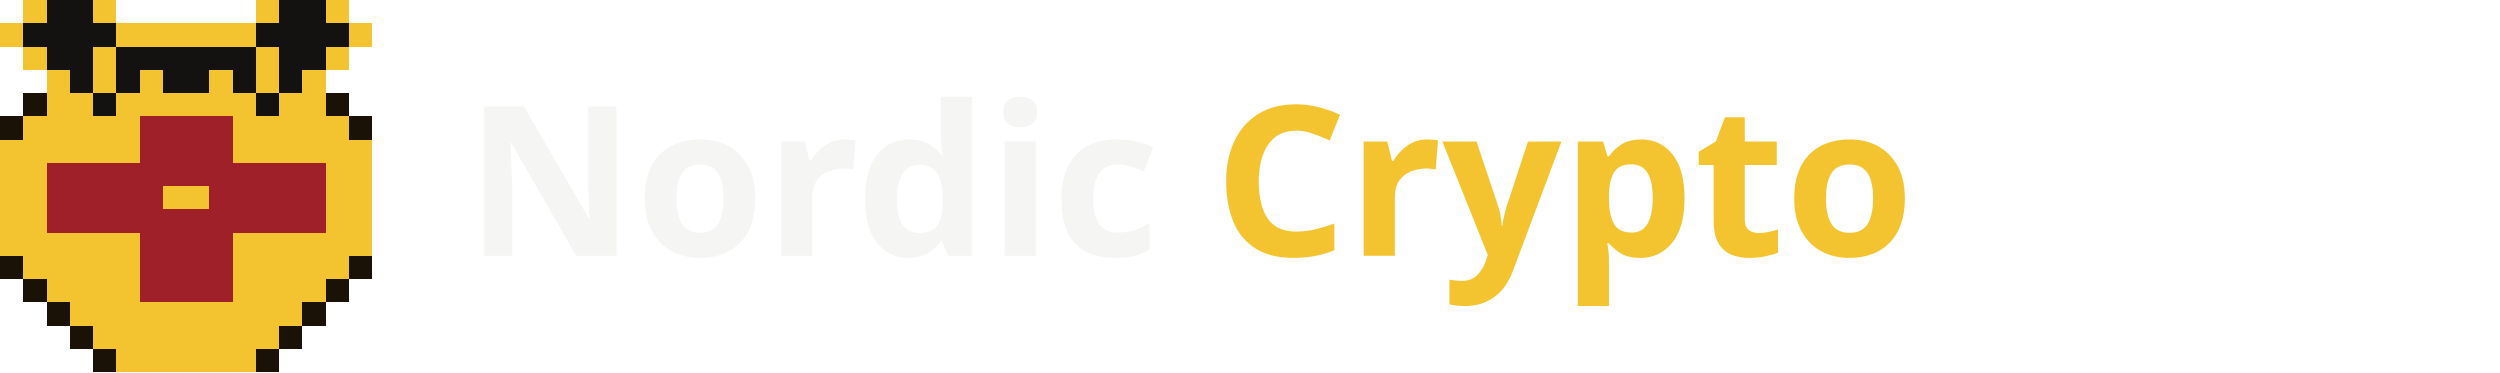
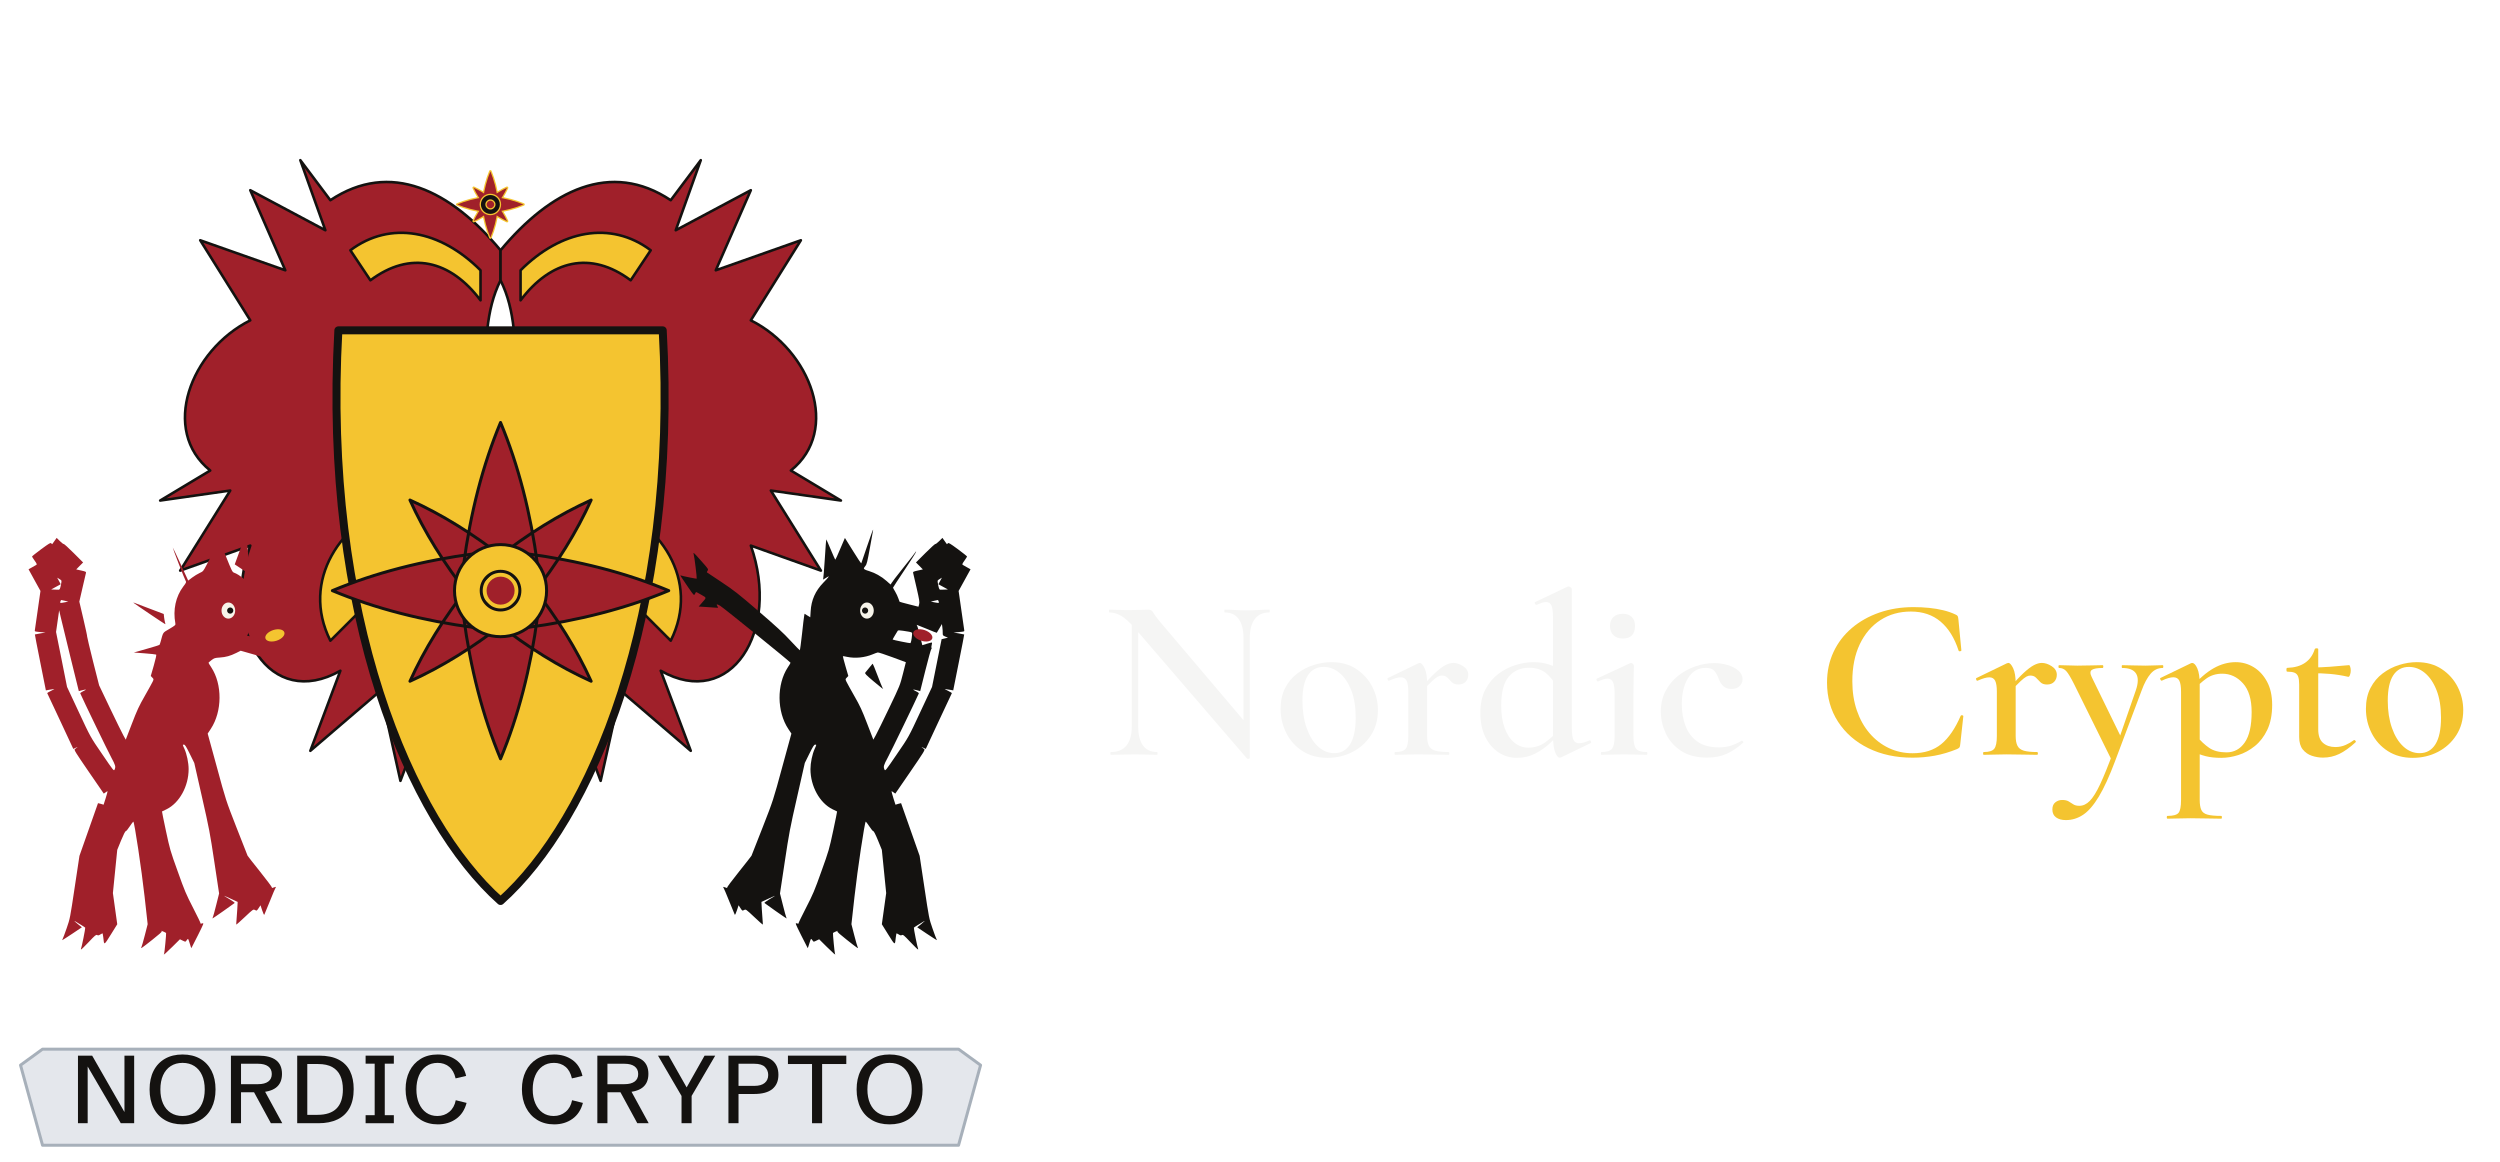
- <svg xmlns="http://www.w3.org/2000/svg" viewBox="0 0 430 64" role="img">
-   <svg x="0" y="0" width="64" height="64" viewBox="0 0 16 16" shape-rendering="crispEdges">
-     <rect x="1" y="0" width="1" height="1" fill="#F4C430" />
-     <rect x="4" y="0" width="1" height="1" fill="#F4C430" />
-     <rect x="11" y="0" width="1" height="1" fill="#F4C430" />
-     <rect x="14" y="0" width="1" height="1" fill="#F4C430" />
-     <rect x="0" y="1" width="1" height="1" fill="#F4C430" />
-     <rect x="5" y="1" width="6" height="1" fill="#F4C430" />
-     <rect x="15" y="1" width="1" height="1" fill="#F4C430" />
-     <rect x="1" y="2" width="1" height="1" fill="#F4C430" />
-     <rect x="4" y="2" width="1" height="1" fill="#F4C430" />
-     <rect x="11" y="2" width="1" height="1" fill="#F4C430" />
-     <rect x="14" y="2" width="1" height="1" fill="#F4C430" />
-     <rect x="2" y="3" width="1" height="1" fill="#F4C430" />
-     <rect x="4" y="3" width="1" height="1" fill="#F4C430" />
-     <rect x="6" y="3" width="1" height="1" fill="#F4C430" />
-     <rect x="9" y="3" width="1" height="1" fill="#F4C430" />
-     <rect x="11" y="3" width="1" height="1" fill="#F4C430" />
-     <rect x="13" y="3" width="1" height="1" fill="#F4C430" />
-     <rect x="2" y="4" width="2" height="1" fill="#F4C430" />
-     <rect x="5" y="4" width="6" height="1" fill="#F4C430" />
-     <rect x="12" y="4" width="2" height="1" fill="#F4C430" />
-     <rect x="1" y="5" width="5" height="1" fill="#F4C430" />
-     <rect x="10" y="5" width="5" height="1" fill="#F4C430" />
-     <rect x="0" y="6" width="6" height="1" fill="#F4C430" />
-     <rect x="10" y="6" width="6" height="1" fill="#F4C430" />
-     <rect x="0" y="7" width="2" height="1" fill="#F4C430" />
-     <rect x="14" y="7" width="2" height="1" fill="#F4C430" />
-     <rect x="0" y="8" width="2" height="1" fill="#F4C430" />
-     <rect x="7" y="8" width="2" height="1" fill="#F4C430" />
-     <rect x="14" y="8" width="2" height="1" fill="#F4C430" />
-     <rect x="0" y="9" width="2" height="1" fill="#F4C430" />
-     <rect x="14" y="9" width="2" height="1" fill="#F4C430" />
-     <rect x="0" y="10" width="6" height="1" fill="#F4C430" />
-     <rect x="10" y="10" width="6" height="1" fill="#F4C430" />
-     <rect x="1" y="11" width="5" height="1" fill="#F4C430" />
-     <rect x="10" y="11" width="5" height="1" fill="#F4C430" />
-     <rect x="2" y="12" width="4" height="1" fill="#F4C430" />
-     <rect x="10" y="12" width="4" height="1" fill="#F4C430" />
-     <rect x="3" y="13" width="10" height="1" fill="#F4C430" />
-     <rect x="4" y="14" width="8" height="1" fill="#F4C430" />
-     <rect x="5" y="15" width="6" height="1" fill="#F4C430" />
-     <rect x="6" y="5" width="4" height="1" fill="#A0202A" />
-     <rect x="6" y="6" width="4" height="1" fill="#A0202A" />
-     <rect x="2" y="7" width="12" height="1" fill="#A0202A" />
-     <rect x="2" y="8" width="5" height="1" fill="#A0202A" />
-     <rect x="9" y="8" width="5" height="1" fill="#A0202A" />
-     <rect x="2" y="9" width="12" height="1" fill="#A0202A" />
-     <rect x="6" y="10" width="4" height="1" fill="#A0202A" />
-     <rect x="6" y="11" width="4" height="1" fill="#A0202A" />
-     <rect x="6" y="12" width="4" height="1" fill="#A0202A" />
-     <rect x="2" y="0" width="2" height="1" fill="#141210" />
-     <rect x="12" y="0" width="2" height="1" fill="#141210" />
-     <rect x="1" y="1" width="4" height="1" fill="#141210" />
-     <rect x="11" y="1" width="4" height="1" fill="#141210" />
-     <rect x="2" y="2" width="2" height="1" fill="#141210" />
-     <rect x="5" y="2" width="6" height="1" fill="#141210" />
-     <rect x="12" y="2" width="2" height="1" fill="#141210" />
-     <rect x="3" y="3" width="1" height="1" fill="#141210" />
-     <rect x="5" y="3" width="1" height="1" fill="#141210" />
-     <rect x="7" y="3" width="2" height="1" fill="#141210" />
-     <rect x="10" y="3" width="1" height="1" fill="#141210" />
-     <rect x="12" y="3" width="1" height="1" fill="#141210" />
-     <rect x="4" y="4" width="1" height="1" fill="#141210" />
-     <rect x="11" y="4" width="1" height="1" fill="#141210" />
-     <rect x="1" y="4" width="1" height="1" fill="#1A1206" />
-     <rect x="14" y="4" width="1" height="1" fill="#1A1206" />
-     <rect x="0" y="5" width="1" height="1" fill="#1A1206" />
-     <rect x="15" y="5" width="1" height="1" fill="#1A1206" />
-     <rect x="0" y="11" width="1" height="1" fill="#1A1206" />
-     <rect x="15" y="11" width="1" height="1" fill="#1A1206" />
-     <rect x="1" y="12" width="1" height="1" fill="#1A1206" />
-     <rect x="14" y="12" width="1" height="1" fill="#1A1206" />
-     <rect x="2" y="13" width="1" height="1" fill="#1A1206" />
-     <rect x="13" y="13" width="1" height="1" fill="#1A1206" />
-     <rect x="3" y="14" width="1" height="1" fill="#1A1206" />
-     <rect x="12" y="14" width="1" height="1" fill="#1A1206" />
-     <rect x="4" y="15" width="1" height="1" fill="#1A1206" />
-     <rect x="11" y="15" width="1" height="1" fill="#1A1206" />
-   </svg>
-   <text x="80" y="44" xml:space="preserve" font-family="Noto Sans, system-ui, sans-serif" font-weight="700" font-size="36" fill="#F5F5F4">Nordic <tspan fill="#F4C430">Crypto</tspan>
-   </text>
+ <svg xmlns="http://www.w3.org/2000/svg" viewBox="0 0 688.9 320" role="img">
+   <g transform="scale(0.27586)">
+     <g id="mantling">
+       <path d="M 500 250 C 450 190 390 160 330 200 L 300 160 L 325 230 L 250 190 L 285 270 L 200 240 L 250 320 C 190 350 160 430 210 470 L 160 500 L 230 490 L 180 570 L 250 545 C 220 630 270 710 340 670 L 310 750 L 380 690 L 400 780 L 430 700 C 460 620 430 540 470 490 C 500 420 470 340 500 280 Z" fill="#A0202A" stroke="#141210" stroke-width="2.6" stroke-linejoin="round" />
+       <path d="M 480 270 C 440 230 390 220 350 250 L 370 280 C 410 250 450 260 480 300 Z" fill="#F4C430" stroke="#141210" stroke-width="2.6" stroke-linejoin="round" />
+       <path d="M 400 500 C 340 520 300 580 330 640 L 370 600 C 360 560 390 530 430 540 Z" fill="#F4C430" stroke="#141210" stroke-width="2.6" stroke-linejoin="round" />
+       <g transform="translate(1000 0) scale(-1 1)">
+         <path d="M 500 250 C 450 190 390 160 330 200 L 300 160 L 325 230 L 250 190 L 285 270 L 200 240 L 250 320 C 190 350 160 430 210 470 L 160 500 L 230 490 L 180 570 L 250 545 C 220 630 270 710 340 670 L 310 750 L 380 690 L 400 780 L 430 700 C 460 620 430 540 470 490 C 500 420 470 340 500 280 Z" fill="#A0202A" stroke="#141210" stroke-width="2.6" stroke-linejoin="round" />
+         <path d="M 480 270 C 440 230 390 220 350 250 L 370 280 C 410 250 450 260 480 300 Z" fill="#F4C430" stroke="#141210" stroke-width="2.6" stroke-linejoin="round" />
+         <path d="M 400 500 C 340 520 300 580 330 640 L 370 600 C 360 560 390 530 430 540 Z" fill="#F4C430" stroke="#141210" stroke-width="2.6" stroke-linejoin="round" />
+       </g>
+     </g>
+     <g transform="translate(8 520) scale(0.62)">
+       <g transform="translate(0,760) scale(0.1,-0.1)" fill="#A0202A" stroke="none">
+         <path d="M3251 7260 l0 -275 -53 -102 c-52 -99 -54 -102 -111 -128 -31 -14 -86 -48 -121 -74 l-63 -48 -123 269 c-68 147 -124 267 -126 265 -5 -5 192 -515 209 -540 12 -19 9 -27 -40 -91 -121 -161 -167 -374 -127 -591 5 -29 2 -32 -95 -90 -112 -66 -98 -46 -143 -210 -6 -22 -14 -43 -18 -48 -4 -4 -98 -34 -210 -65 l-203 -58 174 -13 c96 -8 179 -16 185 -20 8 -4 -4 -59 -37 -176 l-49 -169 25 -26 c24 -25 24 -25 6 -65 -10 -22 -68 -126 -127 -230 -93 -162 -124 -229 -208 -448 l-99 -257 -40 72 c-22 40 -119 237 -215 438 l-174 365 -99 390 c-53 214 -96 392 -94 396 3 3 -25 132 -61 285 l-65 278 51 222 c28 121 53 230 56 241 5 17 -4 22 -76 38 l-81 18 55 56 56 56 -153 153 c-84 84 -156 149 -160 145 -4 -4 -31 17 -60 45 l-53 53 -34 -48 c-18 -26 -35 -50 -37 -52 -2 -3 -9 3 -16 12 -11 14 -29 3 -162 -94 -82 -61 -149 -114 -148 -119 1 -5 21 -35 43 -67 32 -44 38 -60 28 -66 -7 -5 -39 -23 -70 -40 l-57 -32 96 -175 96 -174 -43 -301 c-23 -165 -44 -312 -47 -327 -5 -26 -5 -26 83 -34 l89 -8 -85 -14 c-47 -8 -86 -16 -87 -17 -2 -1 38 -204 87 -450 50 -247 90 -450 90 -451 0 0 30 5 67 12 38 7 69 11 70 10 2 -1 -24 -15 -57 -31 -33 -16 -59 -32 -58 -36 2 -3 97 -207 212 -452 l208 -446 42 20 c22 10 32 13 21 5 -11 -8 -28 -21 -38 -28 -16 -12 4 -44 224 -365 l242 -352 29 20 c16 12 30 20 32 18 2 -2 -12 -52 -30 -111 l-34 -106 -45 14 c-25 7 -45 12 -45 11 0 -2 -67 -193 -150 -426 l-149 -423 -76 -504 c-75 -502 -76 -506 -130 -662 -30 -86 -59 -165 -65 -174 -6 -10 -8 -18 -5 -18 3 0 75 47 160 103 l155 104 -60 48 c-63 51 -79 70 -32 39 15 -10 53 -33 85 -52 31 -19 59 -37 61 -41 5 -8 -58 -323 -68 -339 -4 -7 -3 -12 2 -12 6 0 61 55 124 121 101 108 117 120 134 111 16 -8 27 -7 50 9 16 10 32 19 35 19 4 0 10 -29 14 -65 14 -134 9 -135 123 47 l102 164 -35 251 -35 251 35 349 35 348 62 152 c38 93 68 151 75 149 6 -3 35 31 63 75 29 43 55 79 59 79 17 0 134 -782 181 -1204 l50 -449 -45 -176 c-25 -97 -50 -184 -56 -195 -18 -31 3 -17 175 119 107 84 161 132 153 137 -22 14 4 8 36 -8 18 -9 33 -17 34 -18 5 -4 -26 -327 -32 -336 -21 -34 25 6 132 112 l123 122 45 -22 c45 -22 45 -22 61 3 9 14 20 25 24 25 4 0 17 -34 29 -76 12 -42 24 -75 25 -73 2 2 49 95 105 206 100 201 100 201 69 193 -17 -5 -28 -7 -25 -3 4 3 -50 116 -120 251 -115 224 -137 275 -249 590 -120 333 -126 355 -190 654 -36 170 -65 310 -63 311 2 1 36 17 74 36 207 102 355 371 355 646 0 102 -29 241 -68 328 -31 67 -31 67 -9 67 19 0 34 -24 95 -147 l73 -148 124 -548 c117 -514 129 -579 200 -1051 l76 -504 -46 -183 c-25 -101 -50 -192 -55 -201 -6 -10 -7 -18 -4 -18 6 0 334 230 356 249 4 4 -33 31 -82 60 -50 29 -90 55 -90 56 0 2 49 -20 110 -48 l110 -51 -6 -116 c-3 -63 -9 -145 -13 -182 -4 -38 -5 -68 -2 -68 3 0 66 56 139 125 133 125 133 125 162 110 28 -14 28 -14 58 31 l30 46 27 -82 c18 -55 30 -78 35 -69 5 8 45 106 90 219 45 113 87 211 93 219 12 14 -1 12 -52 -7 -8 -3 -12 -1 -8 4 3 6 -82 120 -190 255 -107 134 -199 251 -203 259 -5 9 -85 213 -179 455 -171 438 -171 438 -317 976 l-147 537 51 77 c184 281 187 715 7 990 -25 37 -45 71 -45 74 1 3 22 22 48 42 43 33 54 37 132 42 102 7 170 26 267 74 l72 36 280 -80 279 -80 126 151 c69 83 120 153 114 155 -6 2 -18 -5 -27 -16 -16 -20 -20 -19 -342 46 l-327 66 77 151 76 150 325 -62 c179 -35 333 -64 343 -66 14 -2 8 -18 -39 -96 -31 -51 -54 -95 -52 -97 7 -8 77 91 100 141 18 38 23 67 23 129 0 79 -6 100 -63 207 -2 4 13 8 33 10 l36 3 -48 55 c-83 95 -84 82 7 135 45 26 82 46 84 44 2 -2 10 -17 18 -32 14 -28 14 -28 109 109 133 194 133 195 118 190 -38 -13 -252 -56 -256 -52 -6 6 36 354 48 389 5 19 5 27 -2 25 -5 -2 -61 -61 -123 -133 -112 -126 -114 -129 -98 -153 10 -16 12 -26 5 -30 -6 -4 -113 -75 -239 -159 -229 -152 -229 -152 -291 -154 l-63 -2 -49 69 c-75 107 -203 215 -291 245 -26 10 -37 33 -130 265 -56 140 -105 252 -109 249 -4 -2 -16 -22 -26 -45 -10 -22 -21 -40 -24 -40 -4 0 -24 71 -45 158 -21 86 -42 164 -47 172 -5 8 -8 -107 -8 -260z m-2392 -625 c5 -5 1 -41 -8 -80 -14 -61 -19 -70 -39 -69 -12 0 -43 1 -69 2 l-48 2 77 42 77 42 -28 53 -29 53 30 -18 c16 -9 33 -21 37 -27z m59 -328 l53 -13 -61 -12 c-34 -7 -64 -11 -67 -8 -7 6 7 46 15 46 4 -1 31 -6 60 -13z m88 -908 l135 -547 56 15 c30 8 57 12 59 10 2 -2 -19 -14 -46 -27 -28 -13 -49 -29 -46 -34 41 -97 451 -944 500 -1033 68 -126 74 -148 53 -195 -12 -26 -17 -20 -200 249 -189 275 -189 275 -377 679 l-189 404 -88 442 -89 443 25 175 25 175 24 -105 c13 -58 84 -351 158 -651z M3742 7138 c-50 -133 -90 -243 -89 -244 43 -30 248 -164 252 -164 4 0 3 4 0 10 -3 5 -19 150 -36 322 -16 171 -31 313 -33 315 -2 2 -44 -106 -94 -239z M2025 6273 c14 -14 502 -343 509 -343 3 0 1 12 -4 28 -5 15 -11 52 -15 82 l-6 55 -227 86 c-125 48 -236 90 -247 94 -13 5 -17 5 -10 -2z" />
+       </g>
+       <ellipse cx="355" cy="145" rx="11" ry="13" fill="#F7F4EA" />
+       <circle cx="358" cy="145" r="5" fill="#141210" />
+       <ellipse cx="430" cy="185" rx="16" ry="9" transform="rotate(-18 430 185)" fill="#F4C430" />
+     </g>
+     <g transform="translate(990 520) scale(-0.62 0.62)">
+       <g transform="translate(0,760) scale(0.1,-0.1)" fill="#141210" stroke="none">
+         <path d="M1900 7449 c0 -2 22 -127 50 -277 43 -237 53 -277 75 -303 14 -17 25 -34 25 -39 0 -13 -23 -26 -85 -44 -94 -28 -204 -90 -277 -156 -36 -33 -68 -60 -71 -60 -3 0 -7 8 -9 18 -3 9 -91 124 -196 255 -105 131 -193 243 -195 250 -2 7 -7 10 -10 7 -4 -4 79 -134 183 -290 105 -157 190 -288 190 -291 0 -4 -16 -32 -35 -64 -19 -32 -42 -81 -51 -109 -9 -28 -18 -53 -20 -54 -1 -2 -70 -21 -153 -42 l-151 -38 -11 40 c-9 35 -4 67 41 263 28 122 53 231 56 242 5 17 -4 22 -76 38 l-81 18 55 56 56 56 -153 153 c-84 84 -156 149 -160 145 -4 -4 -31 17 -60 45 l-53 53 -34 -48 c-18 -26 -35 -50 -37 -52 -2 -3 -9 3 -16 12 -11 14 -29 3 -162 -94 -82 -61 -149 -114 -148 -119 1 -5 21 -35 43 -67 32 -44 38 -60 28 -66 -7 -5 -39 -23 -70 -40 l-57 -32 96 -175 96 -174 -43 -301 c-23 -165 -44 -312 -47 -327 -5 -26 -5 -26 83 -34 l89 -8 -85 -14 c-47 -8 -86 -16 -87 -17 -2 -1 38 -204 87 -450 50 -247 90 -450 90 -451 0 0 30 5 67 12 38 7 69 11 70 10 2 -1 -24 -15 -57 -31 -33 -16 -59 -32 -58 -36 2 -3 97 -207 212 -452 l208 -446 42 20 c22 10 32 13 21 5 -11 -8 -28 -21 -38 -28 -16 -12 4 -44 224 -365 l242 -352 29 20 c16 12 30 20 32 18 2 -2 -12 -52 -30 -111 l-34 -106 -45 14 c-25 7 -45 12 -45 11 0 -2 -67 -193 -150 -426 l-149 -423 -76 -504 c-75 -502 -76 -506 -130 -662 -30 -86 -59 -165 -65 -174 -6 -10 -8 -18 -5 -18 3 0 75 47 160 103 l155 104 -60 48 c-63 51 -79 70 -32 39 15 -10 53 -33 85 -52 31 -19 59 -37 61 -41 5 -8 -58 -323 -68 -339 -4 -7 -3 -12 2 -12 6 0 61 55 124 121 101 108 117 120 134 111 16 -8 27 -7 50 9 16 10 32 19 35 19 4 0 10 -29 14 -65 14 -134 9 -135 123 47 l102 164 -35 251 -35 251 35 349 35 348 62 152 c38 93 68 151 75 149 6 -3 35 31 63 75 29 43 55 79 59 79 17 0 134 -782 181 -1204 l50 -449 -45 -176 c-25 -97 -50 -184 -56 -195 -18 -31 3 -17 175 119 107 84 161 132 153 137 -22 14 4 8 36 -8 18 -9 33 -17 34 -18 5 -4 -26 -327 -32 -336 -21 -34 25 6 132 112 l123 122 45 -22 c45 -22 45 -22 61 3 9 14 20 25 24 25 4 0 17 -34 29 -76 12 -42 24 -75 25 -73 2 2 49 95 105 206 100 201 100 201 69 193 -17 -5 -28 -7 -25 -3 4 3 -50 116 -120 251 -115 224 -137 275 -249 590 -120 333 -126 355 -190 654 -36 170 -65 310 -63 311 2 1 36 17 74 36 207 102 355 371 355 646 0 102 -29 241 -68 327 -31 68 -31 68 -9 68 19 0 34 -24 95 -147 l73 -148 124 -548 c117 -514 129 -579 200 -1051 l76 -504 -46 -183 c-25 -101 -50 -192 -55 -202 -6 -9 -7 -17 -4 -17 6 0 334 230 356 249 4 4 -33 31 -82 60 -50 29 -90 55 -90 56 0 2 49 -20 110 -48 l110 -51 -6 -116 c-3 -63 -9 -145 -13 -182 -4 -38 -5 -68 -2 -68 3 0 66 56 139 125 133 125 133 125 162 110 28 -14 28 -14 58 31 l30 46 27 -82 c18 -55 30 -78 35 -69 5 8 45 106 90 219 45 113 87 211 93 219 12 14 -1 12 -52 -7 -8 -3 -12 -1 -8 4 3 6 -82 120 -190 255 -107 134 -199 251 -203 259 -5 9 -85 213 -179 455 -171 438 -171 438 -317 976 l-147 537 49 73 c186 280 190 718 9 994 -25 37 -45 71 -44 74 1 13 1081 887 1134 918 55 33 69 28 41 -13 -14 -20 -13 -20 37 -17 29 2 101 7 160 11 l108 7 -48 55 c-83 95 -84 82 7 135 45 26 82 46 84 44 2 -2 10 -17 18 -32 14 -28 14 -28 109 109 133 194 133 195 118 190 -38 -13 -252 -56 -256 -52 -6 6 36 354 48 389 5 19 5 27 -2 25 -5 -2 -61 -61 -123 -133 -111 -125 -114 -129 -99 -152 9 -13 14 -25 12 -27 -2 -2 -107 -72 -234 -156 -207 -138 -266 -184 -600 -471 -289 -249 -401 -352 -513 -474 -79 -85 -147 -155 -150 -155 -4 0 -20 118 -36 263 -15 144 -31 276 -35 294 l-6 32 -46 -29 -46 -28 -6 96 c-10 182 -76 329 -205 462 -94 95 -111 124 -49 81 47 -32 63 -38 52 -21 -3 5 -15 150 -26 322 -11 172 -21 314 -23 315 -2 2 -34 -71 -72 -162 -38 -91 -71 -165 -75 -165 -3 0 -39 79 -79 175 -40 96 -74 175 -75 175 -1 0 -60 -95 -131 -210 -71 -116 -131 -205 -133 -198 -2 7 -44 130 -93 273 -78 228 -98 281 -98 264z m-1041 -814 c5 -5 1 -41 -8 -80 -14 -61 -19 -70 -39 -69 -12 0 -43 1 -69 2 l-48 2 77 42 77 42 -28 53 -29 53 30 -18 c16 -9 33 -21 37 -27z m59 -328 l53 -13 -61 -12 c-34 -7 -64 -11 -67 -8 -7 6 7 46 15 46 4 -1 31 -6 60 -13z m-43 -515 c1 -2 73 26 160 63 86 36 160 65 162 65 3 0 1 -6 -4 -12 -6 -7 -27 -81 -47 -164 l-38 -152 -76 24 c-42 13 -78 21 -80 19 -3 -2 0 -22 6 -45 7 -28 7 -40 -1 -40 -5 0 -3 -8 5 -17 8 -10 52 -167 97 -349 l83 -332 55 15 c30 8 57 12 59 10 2 -2 -19 -14 -46 -27 -28 -13 -49 -29 -46 -34 41 -97 451 -944 500 -1033 68 -126 74 -148 53 -195 -12 -26 -17 -20 -200 249 -189 275 -189 275 -377 679 l-189 404 -77 384 -77 385 -51 12 -51 12 43 18 c39 17 42 21 41 56 -1 21 2 62 6 92 l7 54 40 -69 c22 -38 41 -70 43 -72z m674 -42 c22 -36 38 -66 37 -67 -6 -7 -280 -62 -286 -58 -9 6 -21 63 -26 127 -4 54 -18 46 141 72 57 9 82 9 88 2 4 -6 25 -40 46 -76z m359 -305 c128 -53 280 -69 412 -41 36 8 66 13 68 11 2 -1 -17 -74 -42 -161 l-46 -158 25 -26 c24 -25 24 -25 6 -65 -10 -22 -68 -126 -127 -230 -93 -162 -124 -229 -208 -448 l-99 -257 -40 72 c-22 40 -119 237 -215 438 -174 363 -175 366 -222 552 l-47 186 216 80 c119 44 225 79 236 77 11 -2 48 -15 83 -30z M1831 5108 c-40 -106 -78 -199 -84 -207 -30 -36 21 2 152 114 119 101 138 121 128 135 -21 26 -109 135 -117 143 -4 5 -40 -79 -79 -185z" />
+       </g>
+       <ellipse cx="200" cy="145" rx="11" ry="13" fill="#F7F4EA" />
+       <circle cx="203" cy="145" r="5" fill="#141210" />
+       <ellipse cx="110" cy="185" rx="16" ry="9" transform="rotate(-18 110 185)" fill="#A0202A" />
+     </g>
+     <g id="shield">
+       <path d="M 338.0 330.0 H 662.0 C 678.0 615.0 590.0 820.0 500.0 900.0 C 410.0 820.0 322.0 615.0 338.0 330.0 Z" fill="#F4C430" stroke="#141210" stroke-width="8" stroke-linejoin="round" />
+       <g fill="#A0202A" stroke="#141210" stroke-width="3" stroke-linejoin="round">
+         <path d="M 537.0 564.8 Q 526.6 485.8 500.0 422.0 Q 473.4 485.8 463.0 564.8 Z M 531.7 594.5 Q 569.1 546.9 590.5 499.5 Q 543.1 520.9 495.5 558.3 Z M 525.2 627.0 Q 604.2 616.6 668.0 590.0 Q 604.2 563.4 525.2 553.0 Z M 495.5 621.7 Q 543.1 659.1 590.5 680.5 Q 569.1 633.1 531.7 585.5 Z M 463.0 615.2 Q 473.4 694.2 500.0 758.0 Q 526.6 694.2 537.0 615.2 Z M 468.3 585.5 Q 430.9 633.1 409.5 680.5 Q 456.9 659.1 504.5 621.7 Z M 474.8 553.0 Q 395.8 563.4 332.0 590.0 Q 395.8 616.6 474.8 627.0 Z M 504.5 558.3 Q 456.9 520.9 409.5 499.5 Q 430.9 546.9 468.3 594.5 Z" />
+       </g>
+       <path d="M 454 590 a 46 46 0 1 0 92 0 a 46 46 0 1 0 -92 0 Z M 480.68 590 a 19.32 19.32 0 1 1 38.64 0 a 19.32 19.32 0 1 1 -38.64 0 Z" fill="#F4C430" fill-rule="evenodd" stroke="#141210" stroke-width="3" />
+       <path d="M 500 576 a 14 14 0 1 0 0.1 0 Z" fill="#A0202A" />
+     </g>
+     <g id="raven" transform="translate(386 6) scale(1.18)" stroke="#F4C430" stroke-width="2.2" stroke-linejoin="round" paint-order="stroke fill">
+       <g fill="#A0202A">
+         <path d="M 94.2 163.8 Q 92.4 150.6 88.0 140.0 Q 83.6 150.6 81.8 163.8 Z M 92.9 168.7 Q 98.8 161.3 102.1 153.9 Q 94.7 157.2 87.3 163.1 Z M 92.2 174.2 Q 105.4 172.4 116.0 168.0 Q 105.4 163.6 92.2 161.8 Z M 87.3 172.9 Q 94.7 178.8 102.1 182.1 Q 98.8 174.7 92.9 167.3 Z M 81.8 172.2 Q 83.6 185.4 88.0 196.0 Q 92.4 185.4 94.2 172.2 Z M 83.1 167.3 Q 77.2 174.7 73.9 182.1 Q 81.3 178.8 88.7 172.9 Z M 83.8 161.8 Q 70.6 163.6 60.0 168.0 Q 70.6 172.4 83.8 174.2 Z M 88.7 163.1 Q 81.3 157.2 73.9 153.9 Q 77.2 161.3 83.1 168.7 Z" />
+         <path d="M 80 168 a 8 8 0 1 0 16 0 a 8 8 0 1 0 -16 0 Z M 84.64 168 a 3.36 3.36 0 1 1 6.72 0 a 3.36 3.36 0 1 1 -6.72 0 Z" fill="#141210" fill-rule="evenodd" />
+         <path d="M 88 164.8 a 3.2 3.2 0 1 0 0.1 0 Z" />
+       </g>
+     </g>
+     <path d="M 20.5 1064.0 L 42.5 1048.0 L 957.5 1048.0 L 979.5 1064.0 L 957.5 1144.0 L 42.5 1144.0 Z" fill="#E4E7EC" stroke="#A7B0BA" stroke-width="3" stroke-linejoin="round" />
+     <g fill="#141210">
+       <g transform="translate(70.47 1122.00) scale(0.04688 -0.04688)">
+         <path d="M158.073 0V1440H460.353L1197.31 153L1148.681 147V1440H1355.508V0H1070.644L314.751 1294L364.9 1301V0Z" />
+       </g>
+       <g transform="translate(145.44 1122.00) scale(0.04688 -0.04688)">
+         <path d="M787.587 -24.608Q570.872 -24.608 413.081 65.892Q255.289 156.392 170.105 323.552Q84.921 490.712 84.921 719.932Q84.921 950.152 170.111 1116.8Q255.301 1283.447 413.079 1374.028Q570.857 1464.608 787.612 1464.608Q1004.368 1464.608 1162.101 1374.034Q1319.835 1283.46 1405.001 1116.824Q1490.167 950.188 1490.167 720Q1490.167 490.753 1404.983 323.572Q1319.799 156.392 1162.051 65.892Q1004.303 -24.608 787.587 -24.608ZM787.495 154.092Q934.033 154.092 1039.922 222.64Q1145.811 291.189 1202.936 418.35Q1260.06 545.511 1260.06 720.023Q1260.06 895.489 1202.936 1022.15Q1145.811 1148.811 1039.922 1217.36Q934.033 1285.908 787.495 1285.908Q641.903 1285.908 535.666 1217.36Q429.429 1148.811 372.228 1022.15Q315.028 895.489 315.028 720.023Q315.028 545.511 372.228 418.35Q429.429 291.189 535.666 222.64Q641.903 154.092 787.495 154.092Z" />
+       </g>
+       <g transform="translate(223.27 1122.00) scale(0.04688 -0.04688)">
+         <path d="M158.073 0V1440H742.332Q1246.131 1440 1246.131 1050.818Q1246.131 659.243 730.213 659.243H373.028V0ZM1009.456 0 618.793 718.362H860.18L1252.21 0ZM373.028 832.167H737.164Q877.322 832.167 952.933 887.831Q1028.544 943.495 1028.544 1048.273Q1028.544 1153.934 952.623 1210.505Q876.702 1267.076 735.797 1267.076H373.028Z" />
+       </g>
+       <g transform="translate(289.47 1122.00) scale(0.04688 -0.04688)">
+         <path d="M158.073 0V1440H624.076Q879.444 1440 1042.476 1354.38Q1205.508 1268.76 1283.584 1109.108Q1361.66 949.456 1361.66 728.48Q1361.66 482.912 1271.712 321.14Q1181.763 159.368 1014.067 79.684Q846.371 0 613.052 0ZM373.028 178.699H591.101Q1131.553 178.699 1131.553 720Q1131.553 886.945 1077.257 1008.378Q1022.96 1129.811 906.616 1195.556Q790.271 1261.301 602.125 1261.301H373.028Z" />
+       </g>
+       <g transform="translate(361.39 1122.00) scale(0.04688 -0.04688)">
+         <path d="M81.456 0V171.155H274.736V1268.845H81.456V1440H682.97V1268.845H489.69V171.155H682.97V0Z" />
+       </g>
+       <g transform="translate(401.21 1122.00) scale(0.04688 -0.04688)">
+         <path d="M771.76 -24.608Q564.872 -24.608 410.005 70.632Q255.137 165.872 169.681 335.144Q84.225 504.416 84.225 725.936Q84.225 942.368 166.713 1108.672Q249.201 1274.976 402.796 1369.792Q556.392 1464.608 770.064 1464.608Q993.271 1464.608 1157.082 1350.416Q1320.894 1236.225 1374.198 1007.857L1149.763 955.258Q1110.41 1124.292 1009.305 1205.1Q908.201 1285.908 767.52 1285.908Q624.031 1285.908 522.762 1213.544Q421.493 1141.179 367.912 1014.018Q314.332 886.857 314.332 720.848Q314.332 552.295 369.184 424.21Q424.037 296.125 524.034 225.032Q624.031 153.94 760.736 153.94Q909.225 153.94 1015.626 242.633Q1122.027 331.325 1153.179 490.143L1383.766 432.951Q1324.918 210.04 1160.562 92.716Q996.207 -24.608 771.76 -24.608Z" />
+       </g>
+       <g transform="translate(517.40 1122.00) scale(0.04688 -0.04688)">
+         <path d="M771.76 -24.608Q564.872 -24.608 410.005 70.632Q255.137 165.872 169.681 335.144Q84.225 504.416 84.225 725.936Q84.225 942.368 166.713 1108.672Q249.201 1274.976 402.796 1369.792Q556.392 1464.608 770.064 1464.608Q993.271 1464.608 1157.082 1350.416Q1320.894 1236.225 1374.198 1007.857L1149.763 955.258Q1110.41 1124.292 1009.305 1205.1Q908.201 1285.908 767.52 1285.908Q624.031 1285.908 522.762 1213.544Q421.493 1141.179 367.912 1014.018Q314.332 886.857 314.332 720.848Q314.332 552.295 369.184 424.21Q424.037 296.125 524.034 225.032Q624.031 153.94 760.736 153.94Q909.225 153.94 1015.626 242.633Q1122.027 331.325 1153.179 490.143L1383.766 432.951Q1324.918 210.04 1160.562 92.716Q996.207 -24.608 771.76 -24.608Z" />
+       </g>
+       <g transform="translate(589.28 1122.00) scale(0.04688 -0.04688)">
+         <path d="M158.073 0V1440H742.332Q1246.131 1440 1246.131 1050.818Q1246.131 659.243 730.213 659.243H373.028V0ZM1009.456 0 618.793 718.362H860.18L1252.21 0ZM373.028 832.167H737.164Q877.322 832.167 952.933 887.831Q1028.544 943.495 1028.544 1048.273Q1028.544 1153.934 952.623 1210.505Q876.702 1267.076 735.797 1267.076H373.028Z" />
+       </g>
+       <g transform="translate(655.48 1122.00) scale(0.04688 -0.04688)">
+         <path d="M540.009 0V580.954L38.377 1440H265.155L674.663 717.727H622.79L1030.906 1440H1257.684L754.964 581.562V0Z" />
+       </g>
+       <g transform="translate(720.23 1122.00) scale(0.04688 -0.04688)">
+         <path d="M158.073 0V1440H716.891Q969.715 1440 1096.475 1335.632Q1223.234 1231.264 1223.234 1031.401Q1223.234 835.082 1094.543 729.018Q965.851 622.954 704.772 622.954H373.028V0ZM373.028 795.879H711.724Q855.262 795.879 930.455 858.091Q1005.647 920.304 1005.647 1028.857Q1005.647 1127.234 937.359 1197.155Q869.07 1267.076 710.356 1267.076H373.028Z" />
+       </g>
+       <g transform="translate(784.75 1122.00) scale(0.04688 -0.04688)">
+         <path d="M563.137 0V1261.301H49.808V1440H1293.42V1261.301H778.092V0Z" />
+       </g>
+       <g transform="translate(851.70 1122.00) scale(0.04688 -0.04688)">
+         <path d="M787.587 -24.608Q570.872 -24.608 413.081 65.892Q255.289 156.392 170.105 323.552Q84.921 490.712 84.921 719.932Q84.921 950.152 170.111 1116.8Q255.301 1283.447 413.079 1374.028Q570.857 1464.608 787.612 1464.608Q1004.368 1464.608 1162.101 1374.034Q1319.835 1283.46 1405.001 1116.824Q1490.167 950.188 1490.167 720Q1490.167 490.753 1404.983 323.572Q1319.799 156.392 1162.051 65.892Q1004.303 -24.608 787.587 -24.608ZM787.495 154.092Q934.033 154.092 1039.922 222.64Q1145.811 291.189 1202.936 418.35Q1260.06 545.511 1260.06 720.023Q1260.06 895.489 1202.936 1022.15Q1145.811 1148.811 1039.922 1217.36Q934.033 1285.908 787.495 1285.908Q641.903 1285.908 535.666 1217.36Q429.429 1148.811 372.228 1022.15Q315.028 895.489 315.028 720.023Q315.028 545.511 372.228 418.35Q429.429 291.189 535.666 222.64Q641.903 154.092 787.495 154.092Z" />
+       </g>
+     </g>
+   </g>
+   <g transform="translate(303.9 150)">
+     <g fill="#F5F5F4">
+       <g transform="translate(0.00 58.00) scale(0.064 -0.064)">
+         <path d="M124.525 120.674V602L152.325 600V120.674Q152.325 68.224 172.949 40.112Q193.574 12 233.399 12Q235.674 12 235.674 6.0Q235.674 0 233.399 0Q212.224 0 189.55 1.0Q166.875 2 139.7 2Q111.35 2 84.638 1.0Q57.925 0 35.025 0Q32.3 0 32.3 6.0Q32.3 12 35.025 12Q79.025 12 101.775 40.112Q124.525 68.224 124.525 120.674ZM632.6 -13.9Q632.6 -16.625 627.962 -17.125Q623.325 -17.625 621.325 -16.625L139.601 543Q104.151 584 78.738 598.5Q53.326 613 28.601 613Q26.326 613 26.326 619.0Q26.326 625 28.601 625Q47.776 625 67.95 624.0Q88.125 623 105.025 623Q134.975 623 159.437 624.0Q183.899 625 197.149 625Q210.149 625 216.236 613.5Q222.324 602 246.049 573L624.6 126.623ZM632.6 503.326V-13.9L605.525 16.375V503.326Q605.525 555.776 585.175 584.388Q564.825 613 525 613Q523 613 523.0 619.0Q523 625 525 625Q546.45 625 569.125 623.5Q591.8 622 618.975 622Q644.875 622 670.05 623.5Q695.224 625 716.399 625Q718.674 625 718.674 619.0Q718.674 613 716.399 613Q675.574 613 654.087 584.388Q632.6 555.776 632.6 503.326Z" />
+       </g>
+       <g transform="translate(46.85 58.00) scale(0.064 -0.064)">
+         <path d="M235.075 -13Q173.175 -13 127.862 16.0Q82.55 45 57.963 93.5Q33.375 142 33.375 198Q33.375 250 53.1 288.0Q72.825 326 105.413 350.5Q138 375 176.45 387.0Q214.9 399 252.35 399Q315.25 399 360.062 369.0Q404.875 339 428.6 292.0Q452.325 245 452.325 192.275Q452.325 130.45 422.237 84.087Q392.15 37.725 342.837 12.362Q293.525 -13 235.075 -13ZM264.525 7.175Q308.925 7.175 332.776 45.762Q356.626 84.35 356.626 159.75Q356.626 229.45 337.438 278.175Q318.251 326.9 286.913 352.725Q255.575 378.55 218.625 378.55Q174.674 378.55 151.012 342.312Q127.349 306.075 127.349 232.8Q127.349 167.275 145.311 115.913Q163.274 64.55 194.474 35.862Q225.674 7.175 264.525 7.175Z" />
+       </g>
+       <g transform="translate(77.95 58.00) scale(0.064 -0.064)">
+         <path d="M154.949 271 148.05 283.175Q186.5 328.45 212.537 352.587Q238.574 376.725 257.024 386.225Q275.474 395.725 290.749 395.725Q311.749 395.725 333.562 381.463Q355.374 367.2 355.374 344.675Q355.374 326.701 344.249 314.713Q333.124 302.726 313.325 302.726Q294.8 302.726 284.85 312.626Q274.9 322.526 265.987 331.926Q257.075 341.326 240.8 341.326Q233.25 341.326 224.2 336.551Q215.15 331.776 199.1 316.9Q183.05 302.025 154.949 271ZM40.925 0Q37.925 0 37.925 6.0Q37.925 12 40.925 12Q74.675 12 85.95 26.087Q97.225 40.175 97.225 81V272.3Q97.225 304.125 89.95 318.9Q82.675 333.675 64.85 333.675Q55.575 333.675 43.025 330.038Q30.475 326.4 14.65 319.4Q10.65 317.675 8.513 323.4Q6.375 329.125 8.925 330.4L140.224 394Q145.124 395.725 146.674 395.725Q156.574 395.725 167.437 372.688Q178.299 349.65 178.299 306.3V81Q178.299 54.175 186.024 38.812Q193.749 23.45 213.799 17.725Q233.849 12 270.325 12Q274.05 12 274.05 6.0Q274.05 0 270.325 0Q244.15 0 210.337 1.0Q176.525 2 137.9 2Q110.725 2 85.413 1.0Q60.1 0 40.925 0Z" />
+       </g>
+       <g transform="translate(101.89 58.00) scale(0.064 -0.064)">
+         <path d="M190.1 -13Q147.65 -13 112.013 10.275Q76.375 33.55 54.875 76.775Q33.375 120 33.375 180.625Q33.375 240.25 55.238 281.75Q77.1 323.25 111.463 348.937Q145.825 374.625 185.825 386.812Q225.825 399 262.1 399Q297.825 399 328.688 389.037Q359.55 379.075 384.825 363.325L365.675 287Q343.575 330.075 315.063 352.5Q286.55 374.925 242.975 374.925Q188.399 374.925 155.787 336.675Q123.174 298.425 123.174 211.8Q123.174 155.075 138.274 114.525Q153.374 73.975 180.024 52.425Q206.674 30.875 239.6 30.875Q281.25 30.875 312.9 53.975Q344.55 77.075 373.65 109.45L383.1 101Q362.1 77 333.738 50.5Q305.375 24 269.875 5.5Q234.375 -13 190.1 -13ZM427.224 713.65V113.8Q427.224 79.25 434.275 64.562Q441.325 49.875 457.975 49.875Q465.8 49.875 477.4 52.737Q489 55.6 502.825 61.975Q506.375 63.975 509.238 58.475Q512.1 52.975 509.275 50.975L380.901 -11.075Q377.626 -12.35 375.076 -12.35Q364.251 -12.35 355.201 11.963Q346.151 36.275 346.151 81.725V591.75Q346.151 626.3 339.876 642.075Q333.601 657.85 315.776 657.85Q308.225 657.85 298.313 654.575Q288.4 651.3 275.75 645.75Q271.75 644.475 268.888 650.475Q266.025 656.475 268.575 657.475L408.7 724Q410.7 725 412.975 725Q417.15 725 422.187 721.188Q427.224 717.375 427.224 713.65Z" />
+       </g>
+       <g transform="translate(134.59 58.00) scale(0.064 -0.064)">
+         <path d="M43.95 0Q41.225 0 41.225 6.0Q41.225 12 43.95 12Q77.701 12 89.113 26.087Q100.526 40.175 100.526 81V262.75Q100.526 296.575 93.888 312.35Q87.251 328.125 69.701 328.125Q62.151 328.125 52.101 324.988Q42.051 321.85 29.675 316.025Q25.675 315.025 23.175 320.888Q20.675 326.75 23.95 328.025L167.525 394.725Q169.8 395.725 170.8 395.725Q174.975 395.725 179.287 391.55Q183.6 387.375 183.6 383.65Q183.6 373.025 182.6 344.063Q181.6 315.1 181.6 264.475V81Q181.6 40.175 193.1 26.087Q204.6 12 238.625 12Q241.625 12 241.625 6.0Q241.625 0 238.625 0Q219.45 0 194.275 1.0Q169.1 2 140.925 2Q113.75 2 88.575 1.0Q63.4 0 43.95 0ZM135.825 500.776Q110.3 500.776 95.45 515.125Q80.601 529.475 80.601 555.45Q80.601 579.25 95.45 593.237Q110.3 607.224 135.825 607.224Q161.075 607.224 174.7 593.237Q188.325 579.25 188.325 555.45Q188.325 500.776 135.825 500.776Z" />
+       </g>
+       <g transform="translate(151.62 58.00) scale(0.064 -0.064)">
+         <path d="M232.9 -12Q164.175 -12 119.862 17.5Q75.55 47 54.463 92.862Q33.375 138.725 33.375 185.725Q33.375 235.725 53.825 274.725Q74.275 313.725 107.95 340.362Q141.625 367 182.525 381.0Q223.425 395 263.325 395Q292.05 395 320.224 386.775Q348.399 378.55 366.849 363.013Q385.299 347.475 385.299 324.95Q385.299 309.326 373.087 296.476Q360.875 283.626 337.45 283.626Q315.475 283.626 302.575 295.526Q289.675 307.426 282.225 328.3Q273.85 350.375 263.15 362.325Q252.45 374.275 226.25 374.275Q178.299 374.275 151.012 330.862Q123.724 287.45 123.724 217.625Q123.724 167.35 139.549 125.025Q155.374 82.7 190.337 57.375Q225.299 32.05 283.124 32.05Q312.024 32.05 334.449 39.187Q356.875 46.325 381.05 60.525Q383.325 62.525 386.825 58.525Q390.325 54.525 388.05 52.525Q353.325 20.8 316.875 4.4Q280.425 -12 232.9 -12Z" />
+       </g>
+     </g>
+     <g fill="#F4C430">
+       <g transform="translate(196.42 58.00) scale(0.064 -0.064)">
+         <path d="M421.5 636Q455.625 636 488.125 632.725Q520.625 629.45 549.35 622.487Q578.075 615.525 601.1 604.6Q609.275 601.325 611.5 597.375Q613.725 593.425 614.725 581.875L627.45 449.75Q627.45 447.025 622.312 445.888Q617.175 444.75 615.45 448.75Q589.1 530.3 537.875 573.613Q486.65 616.925 409.9 616.925Q336.124 616.925 279.187 580.288Q222.249 543.65 190.099 476.375Q157.948 409.1 157.948 316.375Q157.948 247.75 177.461 190.838Q196.974 133.925 232.311 92.825Q267.649 51.725 314.849 29.262Q362.05 6.8 417.7 6.8Q492.825 6.8 540.838 46.125Q588.85 85.45 624.625 168.35Q626.35 171.35 631.125 170.35Q635.9 169.35 635.9 166.625L622.825 47.575Q621.825 35.575 619.463 32.213Q617.1 28.85 608.925 24.85Q559.55 4.825 512.6 -3.725Q465.65 -12.275 417.425 -12.275Q310.25 -12.275 227.075 28.5Q143.9 69.275 96.45 142.463Q49 215.65 49 311.025Q49 383.025 76.95 442.838Q104.9 502.65 155.575 545.738Q206.25 588.825 274.15 612.413Q342.05 636 421.5 636Z" />
+       </g>
+       <g transform="translate(240.13 58.00) scale(0.064 -0.064)">
+         <path d="M154.949 271 148.05 283.175Q186.5 328.45 212.537 352.587Q238.574 376.725 257.024 386.225Q275.474 395.725 290.749 395.725Q311.749 395.725 333.562 381.463Q355.374 367.2 355.374 344.675Q355.374 326.701 344.249 314.713Q333.124 302.726 313.325 302.726Q294.8 302.726 284.85 312.626Q274.9 322.526 265.987 331.926Q257.075 341.326 240.8 341.326Q233.25 341.326 224.2 336.551Q215.15 331.776 199.1 316.9Q183.05 302.025 154.949 271ZM40.925 0Q37.925 0 37.925 6.0Q37.925 12 40.925 12Q74.675 12 85.95 26.087Q97.225 40.175 97.225 81V272.3Q97.225 304.125 89.95 318.9Q82.675 333.675 64.85 333.675Q55.575 333.675 43.025 330.038Q30.475 326.4 14.65 319.4Q10.65 317.675 8.513 323.4Q6.375 329.125 8.925 330.4L140.224 394Q145.124 395.725 146.674 395.725Q156.574 395.725 167.437 372.688Q178.299 349.65 178.299 306.3V81Q178.299 54.175 186.024 38.812Q193.749 23.45 213.799 17.725Q233.849 12 270.325 12Q274.05 12 274.05 6.0Q274.05 0 270.325 0Q244.15 0 210.337 1.0Q176.525 2 137.9 2Q110.725 2 85.413 1.0Q60.1 0 40.925 0Z" />
+       </g>
+       <g transform="translate(264.06 58.00) scale(0.064 -0.064)">
+         <path d="M437.7 386Q439.975 386 439.975 380.0Q439.975 374 437.7 374Q406.725 374 385.375 349.125Q364.025 324.251 346.85 277.451L232 -28Q196 -124 162.638 -179.5Q129.275 -235 94.862 -258.0Q60.45 -281 20.525 -281Q-5.725 -281 -21.675 -269.463Q-37.625 -257.925 -37.625 -235.3Q-37.625 -214.601 -24.775 -204.476Q-11.925 -194.351 4.6 -194.351Q22.425 -194.351 32.562 -200.576Q42.7 -206.801 52.562 -213.163Q62.425 -219.526 78.425 -219.526Q102.7 -219.526 123.525 -198.338Q144.35 -177.151 168.312 -126.138Q192.275 -75.125 224.65 13.35L222.475 -32.574L56.601 303Q34.601 347 22.101 360.5Q9.601 374 -8.674 374Q-11.399 374 -11.399 380.0Q-11.399 386 -8.674 386Q9.95 386 30.663 385.0Q51.375 384 70 384Q104.9 384 131.212 385.0Q157.525 386 178.975 386Q181.7 386 181.7 380.0Q181.7 374 178.975 374Q145.075 374 132.737 366.0Q120.399 358 131.674 335L262.25 67.574L230.65 14.625L321.5 277.076Q337.95 324.701 323.038 349.35Q308.125 374 263 374Q261 374 261.0 380.0Q261 386 263 386Q287 386 308.5 385.0Q330 384 364 384Q387.175 384 401.987 385.0Q416.8 386 437.7 386Z" />
+       </g>
+       <g transform="translate(291.58 58.00) scale(0.064 -0.064)">
+         <path d="M27.925 -275Q24.925 -275 24.925 -269.0Q24.925 -263 27.925 -263Q64.575 -263 75.488 -250.0Q86.4 -237 86.4 -194V271.475Q86.4 303.85 79.125 318.9Q71.85 333.95 53.025 333.95Q44.475 333.95 31.925 330.45Q19.375 326.95 4.55 319.675Q0.55 317.95 -2.312 323.675Q-5.175 329.4 -2.625 330.675L128.649 394.175Q131.199 395.45 134.474 395.45Q146.299 395.45 156.524 371.862Q166.749 348.275 166.749 303.55V-194Q166.749 -222 173.524 -237.0Q180.299 -252 200.262 -257.5Q220.224 -263 259.6 -263Q262.325 -263 262.325 -269.0Q262.325 -275 259.6 -275Q232.15 -275 197.975 -274.0Q163.8 -273 125.9 -273Q98.725 -273 72.913 -274.0Q47.1 -275 27.925 -275ZM259.625 -13Q220.9 -13 192.85 -5.9Q164.8 1.2 127.625 18.326L155.474 78.575Q179.399 49.375 207.512 30.0Q235.625 10.625 282.475 10.625Q331.125 10.625 360.738 53.275Q390.351 95.925 390.351 184Q390.351 266.475 352.938 307.9Q315.526 349.326 263.876 349.326Q224.4 349.326 195.2 328.4Q166 307.475 138.075 276.55L128.625 287.175Q179.625 346.175 226.262 372.587Q272.9 399 321.625 399Q363.35 399 398.937 377.5Q434.525 356 456.612 315.0Q478.7 274 478.7 215Q478.7 152.1 458.062 108.375Q437.425 64.65 404.287 37.875Q371.15 11.1 333.2 -0.95Q295.25 -13 259.625 -13Z" />
+       </g>
+       <g transform="translate(324.35 58.00) scale(0.064 -0.064)">
+         <path d="M185.375 -12Q161.375 -12 137.7 -4.138Q114.025 3.725 98.488 23.037Q82.95 42.35 82.95 76.7V303.1Q82.95 325.2 78.5 337.063Q74.051 348.925 63.051 353.513Q52.051 358.1 31.675 358.1Q27.95 358.1 27.95 366.275Q27.95 374.45 31.675 374.45Q79.1 375.9 108.762 396.537Q138.425 417.175 150.024 454.975Q151.474 458.7 158.249 458.7Q165.024 458.7 165.024 454.975V109.975Q165.024 69.425 185.524 51.462Q206.024 33.5 238.775 33.5Q262.875 33.5 283.375 42.724Q303.875 51.949 317.6 62.674Q320.875 65.399 324.962 60.899Q329.05 56.399 325.05 53.399Q288.05 19.425 255.337 3.712Q222.625 -12 185.375 -12ZM294.325 335.825Q253.875 345.1 216.2 348.325Q178.525 351.55 136.35 351.55V376.175Q176.8 376.175 215.475 379.175Q254.15 382.175 298.05 386.175Q300.325 386.175 302.687 378.95Q305.05 371.725 305.05 362.45Q305.05 353.275 301.687 344.05Q298.325 334.825 294.325 335.825Z" />
+       </g>
+       <g transform="translate(345.92 58.00) scale(0.064 -0.064)">
+         <path d="M235.075 -13Q173.175 -13 127.862 16.0Q82.55 45 57.963 93.5Q33.375 142 33.375 198Q33.375 250 53.1 288.0Q72.825 326 105.413 350.5Q138 375 176.45 387.0Q214.9 399 252.35 399Q315.25 399 360.062 369.0Q404.875 339 428.6 292.0Q452.325 245 452.325 192.275Q452.325 130.45 422.237 84.087Q392.15 37.725 342.837 12.362Q293.525 -13 235.075 -13ZM264.525 7.175Q308.925 7.175 332.776 45.762Q356.626 84.35 356.626 159.75Q356.626 229.45 337.438 278.175Q318.251 326.9 286.913 352.725Q255.575 378.55 218.625 378.55Q174.674 378.55 151.012 342.312Q127.349 306.075 127.349 232.8Q127.349 167.275 145.311 115.913Q163.274 64.55 194.474 35.862Q225.674 7.175 264.525 7.175Z" />
+       </g>
+     </g>
+   </g>
</svg>
